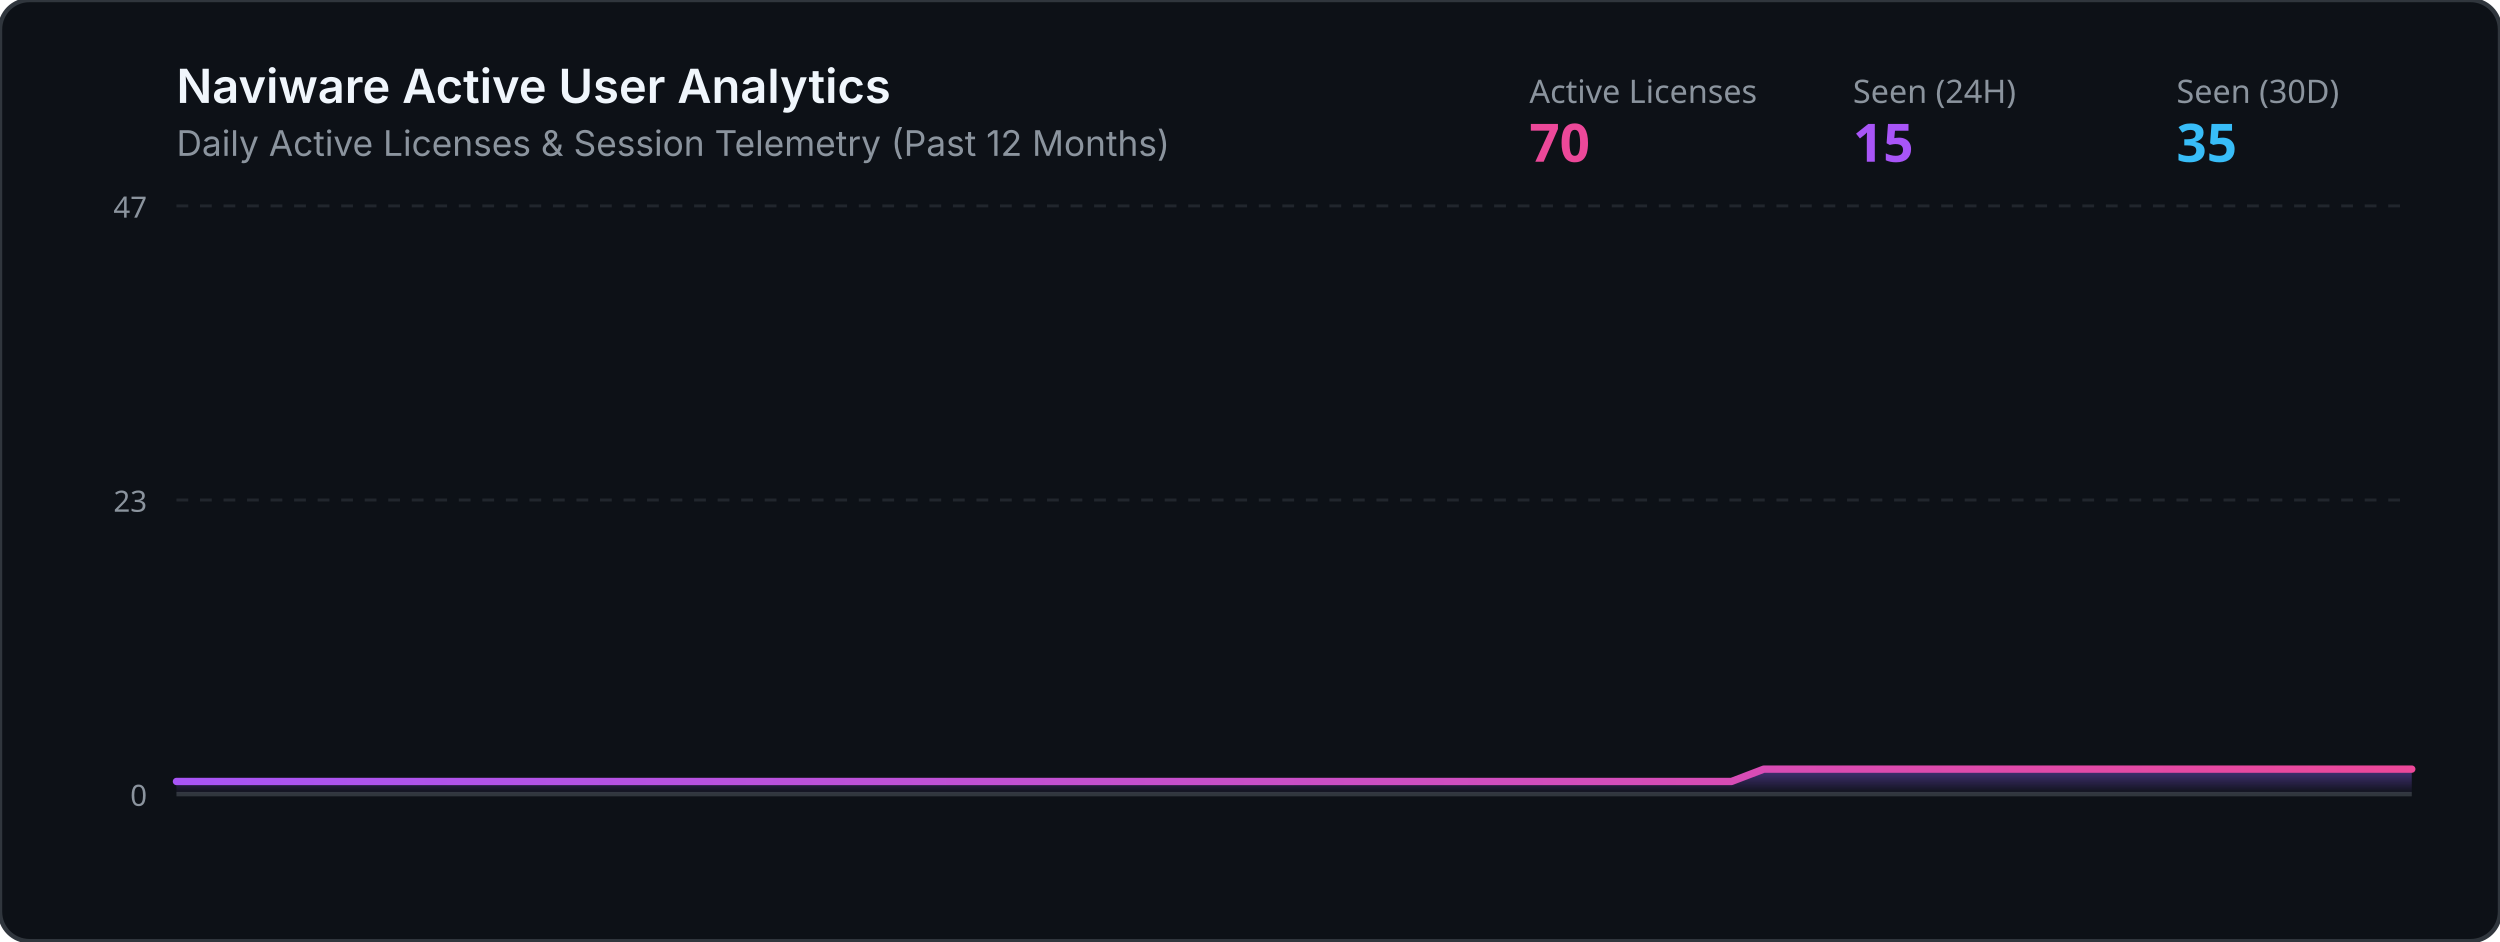
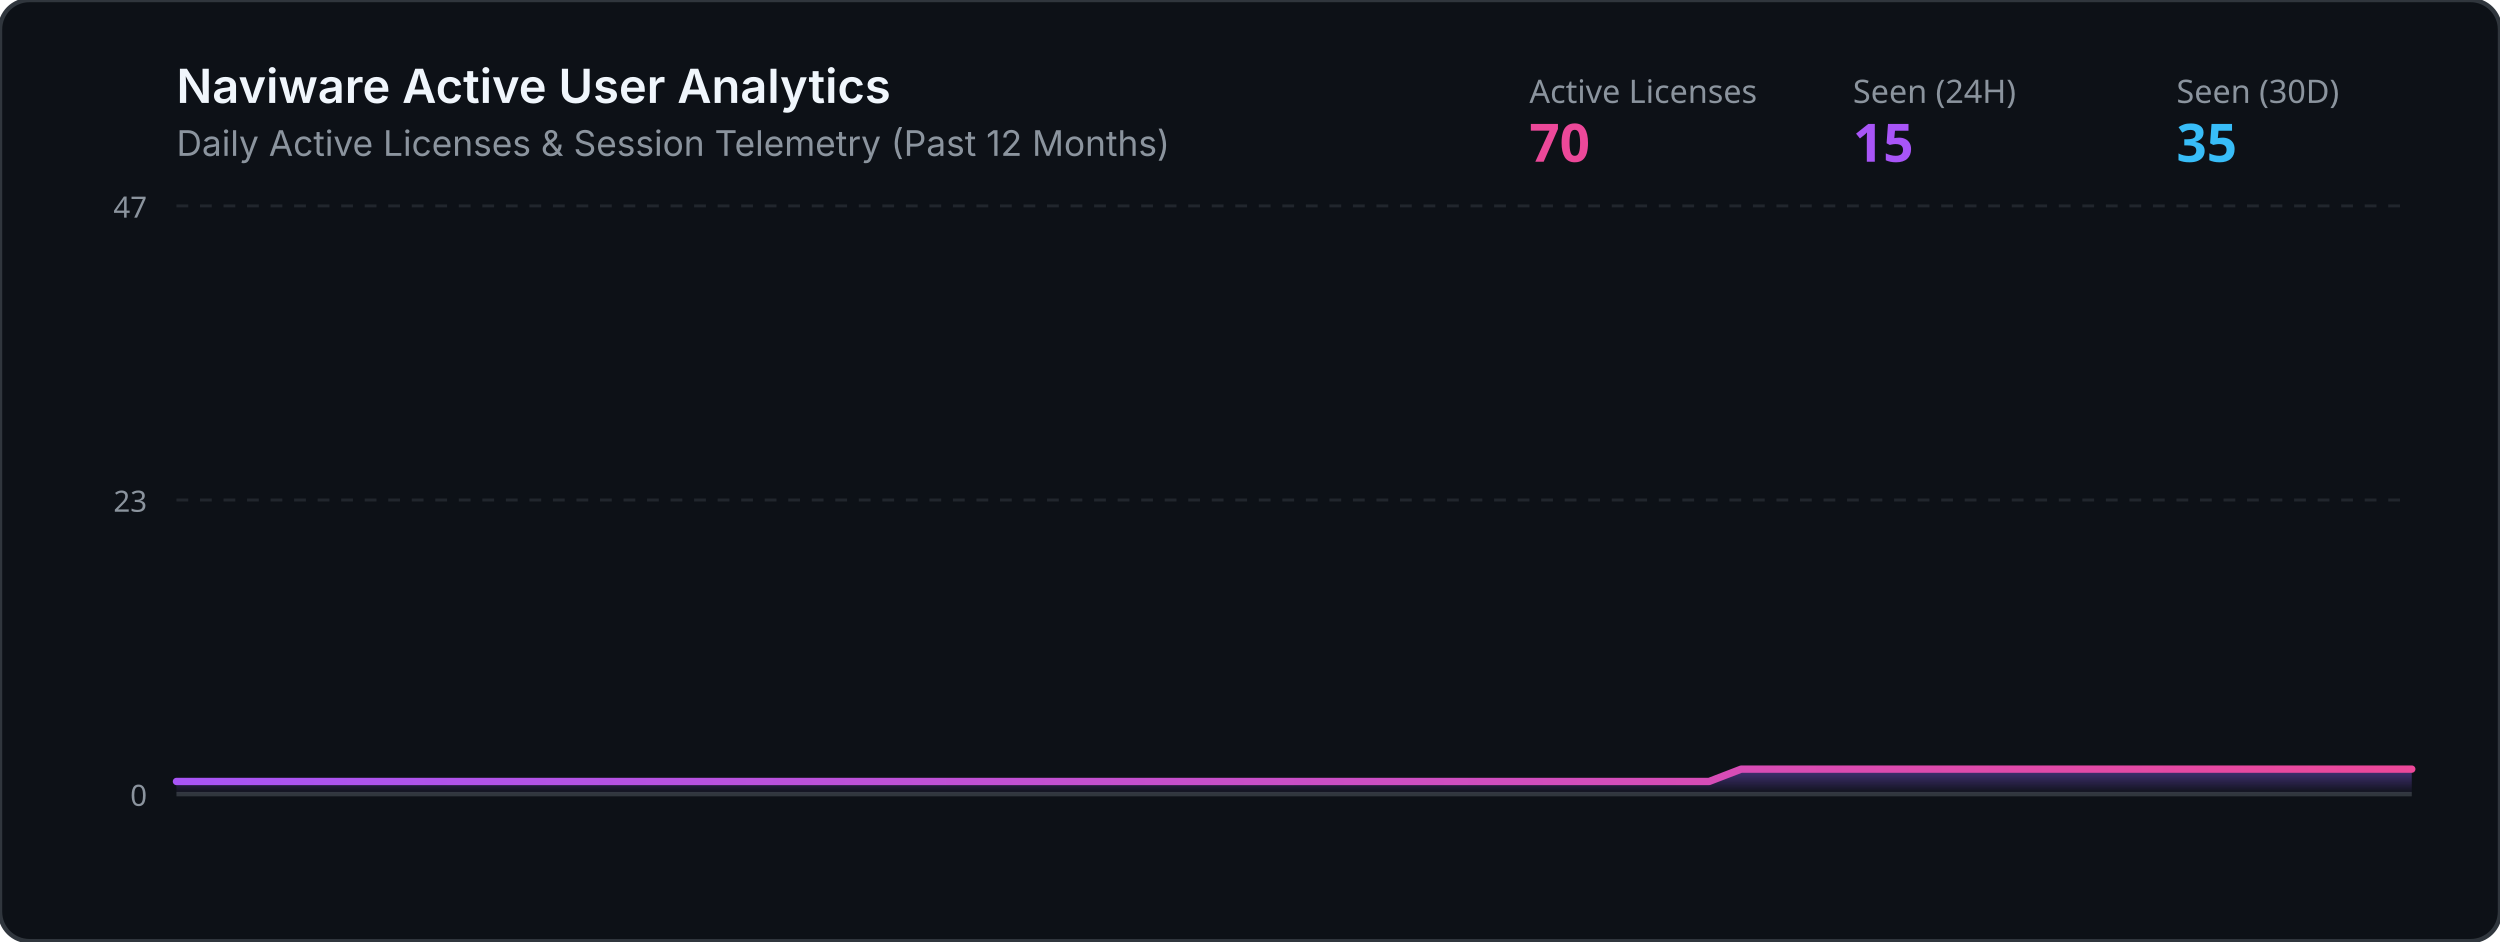
<svg xmlns="http://www.w3.org/2000/svg" viewBox="0 0 850 320" width="100%" height="320">
  <defs>
    <linearGradient id="grad" x1="0%" y1="0%" x2="0%" y2="100%">
      <stop offset="0%" stop-color="#8b5cf6" stop-opacity="0.45" />
      <stop offset="100%" stop-color="#8b5cf6" stop-opacity="0.0" />
    </linearGradient>
    <linearGradient id="lineGrad" x1="0%" y1="0%" x2="100%" y2="0%">
      <stop offset="0%" stop-color="#a855f7" />
      <stop offset="100%" stop-color="#ec4899" />
    </linearGradient>
  </defs>
  <rect width="850" height="320" rx="10" fill="#0d1117" stroke="#30363d" stroke-width="1.5" />
  <text x="60" y="35" fill="#f0f6fc" font-family="-apple-system,BlinkMacSystemFont,Segoe UI,sans-serif" font-size="16" font-weight="600">Naviware Active User Analytics</text>
  <text x="60" y="53" fill="#8b949e" font-family="-apple-system,BlinkMacSystemFont,Segoe UI,sans-serif" font-size="12">Daily Active Licenses &amp; Session Telemetry (Past 12 Months)</text>
  <text x="520" y="35" fill="#8b949e" font-family="sans-serif" font-size="11">Active Licenses</text>
  <text x="520" y="55" fill="#ec4899" font-family="sans-serif" font-size="18" font-weight="bold">70</text>
  <text x="630" y="35" fill="#8b949e" font-family="sans-serif" font-size="11">Seen (24H)</text>
  <text x="630" y="55" fill="#a855f7" font-family="sans-serif" font-size="18" font-weight="bold">15</text>
  <text x="740" y="35" fill="#8b949e" font-family="sans-serif" font-size="11">Seen (30D)</text>
  <text x="740" y="55" fill="#38bdf8" font-family="sans-serif" font-size="18" font-weight="bold">35</text>
  <line x1="60" y1="70" x2="820" y2="70" stroke="#21262d" stroke-width="1" stroke-dasharray="4" />
  <line x1="60" y1="170.0" x2="820" y2="170.0" stroke="#21262d" stroke-width="1" stroke-dasharray="4" />
  <line x1="60" y1="270" x2="820" y2="270" stroke="#30363d" stroke-width="1.5" />
  <text x="50" y="74" fill="#8b949e" font-family="sans-serif" font-size="10" text-anchor="end">47</text>
  <text x="50" y="174.0" fill="#8b949e" font-family="sans-serif" font-size="10" text-anchor="end">23</text>
  <text x="50" y="274" fill="#8b949e" font-family="sans-serif" font-size="10" text-anchor="end">0</text>
-   <polygon points="60,270 60.0,265.7 71.0,265.7 82.0,265.7 93.0,265.7 104.1,265.7 115.1,265.7 126.1,265.7 137.1,265.7 148.1,265.7 159.1,265.7 170.1,265.7 181.2,265.7 192.2,265.7 203.2,265.7 214.2,265.7 225.2,265.7 236.2,265.7 247.2,265.7 258.3,265.7 269.3,265.7 280.3,265.7 291.3,265.7 302.3,265.7 313.3,265.7 324.3,265.7 335.4,265.7 346.4,265.7 357.4,265.7 368.4,265.7 379.4,265.7 390.4,265.7 401.4,265.7 412.5,265.7 423.5,265.7 434.5,265.7 445.5,265.7 456.5,265.7 467.5,265.7 478.6,265.7 489.6,265.7 500.6,265.7 511.6,265.7 522.6,265.7 533.6,265.7 544.6,265.7 555.7,265.7 566.7,265.7 577.7,265.7 588.7,265.7 599.7,261.5 610.7,261.5 621.7,261.5 632.8,261.5 643.8,261.5 654.8,261.5 665.8,261.5 676.8,261.5 687.8,261.5 698.8,261.5 709.9,261.5 720.9,261.5 731.9,261.5 742.9,261.5 753.9,261.5 764.9,261.5 775.9,261.5 787.0,261.5 798.0,261.5 809.0,261.5 820.0,261.5 820,270" fill="url(#grad)" />
-   <polyline points="60.0,265.7 71.0,265.7 82.0,265.7 93.0,265.7 104.1,265.7 115.1,265.7 126.1,265.7 137.1,265.7 148.1,265.7 159.1,265.7 170.1,265.7 181.2,265.7 192.2,265.7 203.2,265.7 214.2,265.7 225.2,265.7 236.2,265.7 247.2,265.7 258.3,265.7 269.3,265.7 280.3,265.7 291.3,265.7 302.3,265.7 313.3,265.7 324.3,265.7 335.4,265.7 346.4,265.7 357.4,265.7 368.4,265.7 379.4,265.7 390.4,265.7 401.4,265.7 412.5,265.7 423.5,265.7 434.5,265.7 445.5,265.7 456.5,265.7 467.5,265.7 478.6,265.7 489.6,265.7 500.6,265.7 511.6,265.7 522.6,265.7 533.6,265.7 544.6,265.7 555.7,265.7 566.7,265.7 577.7,265.7 588.7,265.7 599.7,261.5 610.7,261.5 621.7,261.5 632.8,261.5 643.8,261.5 654.8,261.5 665.8,261.5 676.8,261.5 687.8,261.5 698.8,261.5 709.9,261.5 720.9,261.5 731.9,261.5 742.9,261.5 753.9,261.5 764.9,261.5 775.9,261.5 787.0,261.5 798.0,261.5 809.0,261.5 820.0,261.5" fill="none" stroke="url(#lineGrad)" stroke-width="2.5" stroke-linecap="round" stroke-linejoin="round" />
+   <polygon points="60,270 60.0,265.7 70.9,265.7 81.7,265.7 92.6,265.7 103.4,265.7 114.3,265.7 125.1,265.7 136.0,265.7 146.9,265.7 157.7,265.7 168.6,265.7 179.4,265.7 190.3,265.7 201.1,265.7 212.0,265.7 222.9,265.7 233.7,265.7 244.6,265.7 255.4,265.7 266.3,265.7 277.1,265.7 288.0,265.7 298.9,265.7 309.7,265.7 320.6,265.7 331.4,265.7 342.3,265.7 353.1,265.7 364.0,265.7 374.9,265.7 385.7,265.7 396.6,265.7 407.4,265.7 418.3,265.7 429.1,265.7 440.0,265.7 450.9,265.7 461.7,265.7 472.6,265.7 483.4,265.7 494.3,265.7 505.1,265.7 516.0,265.7 526.9,265.7 537.7,265.7 548.6,265.7 559.4,265.7 570.3,265.7 581.1,265.7 592.0,261.5 602.9,261.5 613.7,261.5 624.6,261.5 635.4,261.5 646.3,261.5 657.1,261.5 668.0,261.5 678.9,261.5 689.7,261.5 700.6,261.5 711.4,261.5 722.3,261.5 733.1,261.5 744.0,261.5 754.9,261.5 765.7,261.5 776.6,261.5 787.4,261.5 798.3,261.5 809.1,261.5 820.0,261.5 820,270" fill="url(#grad)" />
+   <polyline points="60.0,265.7 70.9,265.7 81.7,265.7 92.6,265.7 103.4,265.7 114.3,265.7 125.1,265.7 136.0,265.7 146.9,265.7 157.7,265.7 168.6,265.7 179.4,265.7 190.3,265.7 201.1,265.7 212.0,265.7 222.9,265.7 233.7,265.7 244.6,265.7 255.4,265.7 266.3,265.7 277.1,265.7 288.0,265.7 298.9,265.7 309.7,265.7 320.6,265.7 331.4,265.7 342.3,265.7 353.1,265.7 364.0,265.7 374.9,265.7 385.7,265.7 396.6,265.7 407.4,265.7 418.3,265.7 429.1,265.7 440.0,265.7 450.9,265.7 461.7,265.7 472.6,265.7 483.4,265.7 494.3,265.7 505.1,265.7 516.0,265.7 526.9,265.7 537.7,265.7 548.6,265.7 559.4,265.7 570.3,265.7 581.1,265.7 592.0,261.5 602.9,261.5 613.7,261.5 624.6,261.5 635.4,261.5 646.3,261.5 657.1,261.5 668.0,261.5 678.9,261.5 689.7,261.5 700.6,261.5 711.4,261.5 722.3,261.5 733.1,261.5 744.0,261.5 754.9,261.5 765.7,261.5 776.6,261.5 787.4,261.5 798.3,261.5 809.1,261.5 820.0,261.5" fill="none" stroke="url(#lineGrad)" stroke-width="2.5" stroke-linecap="round" stroke-linejoin="round" />
</svg>
